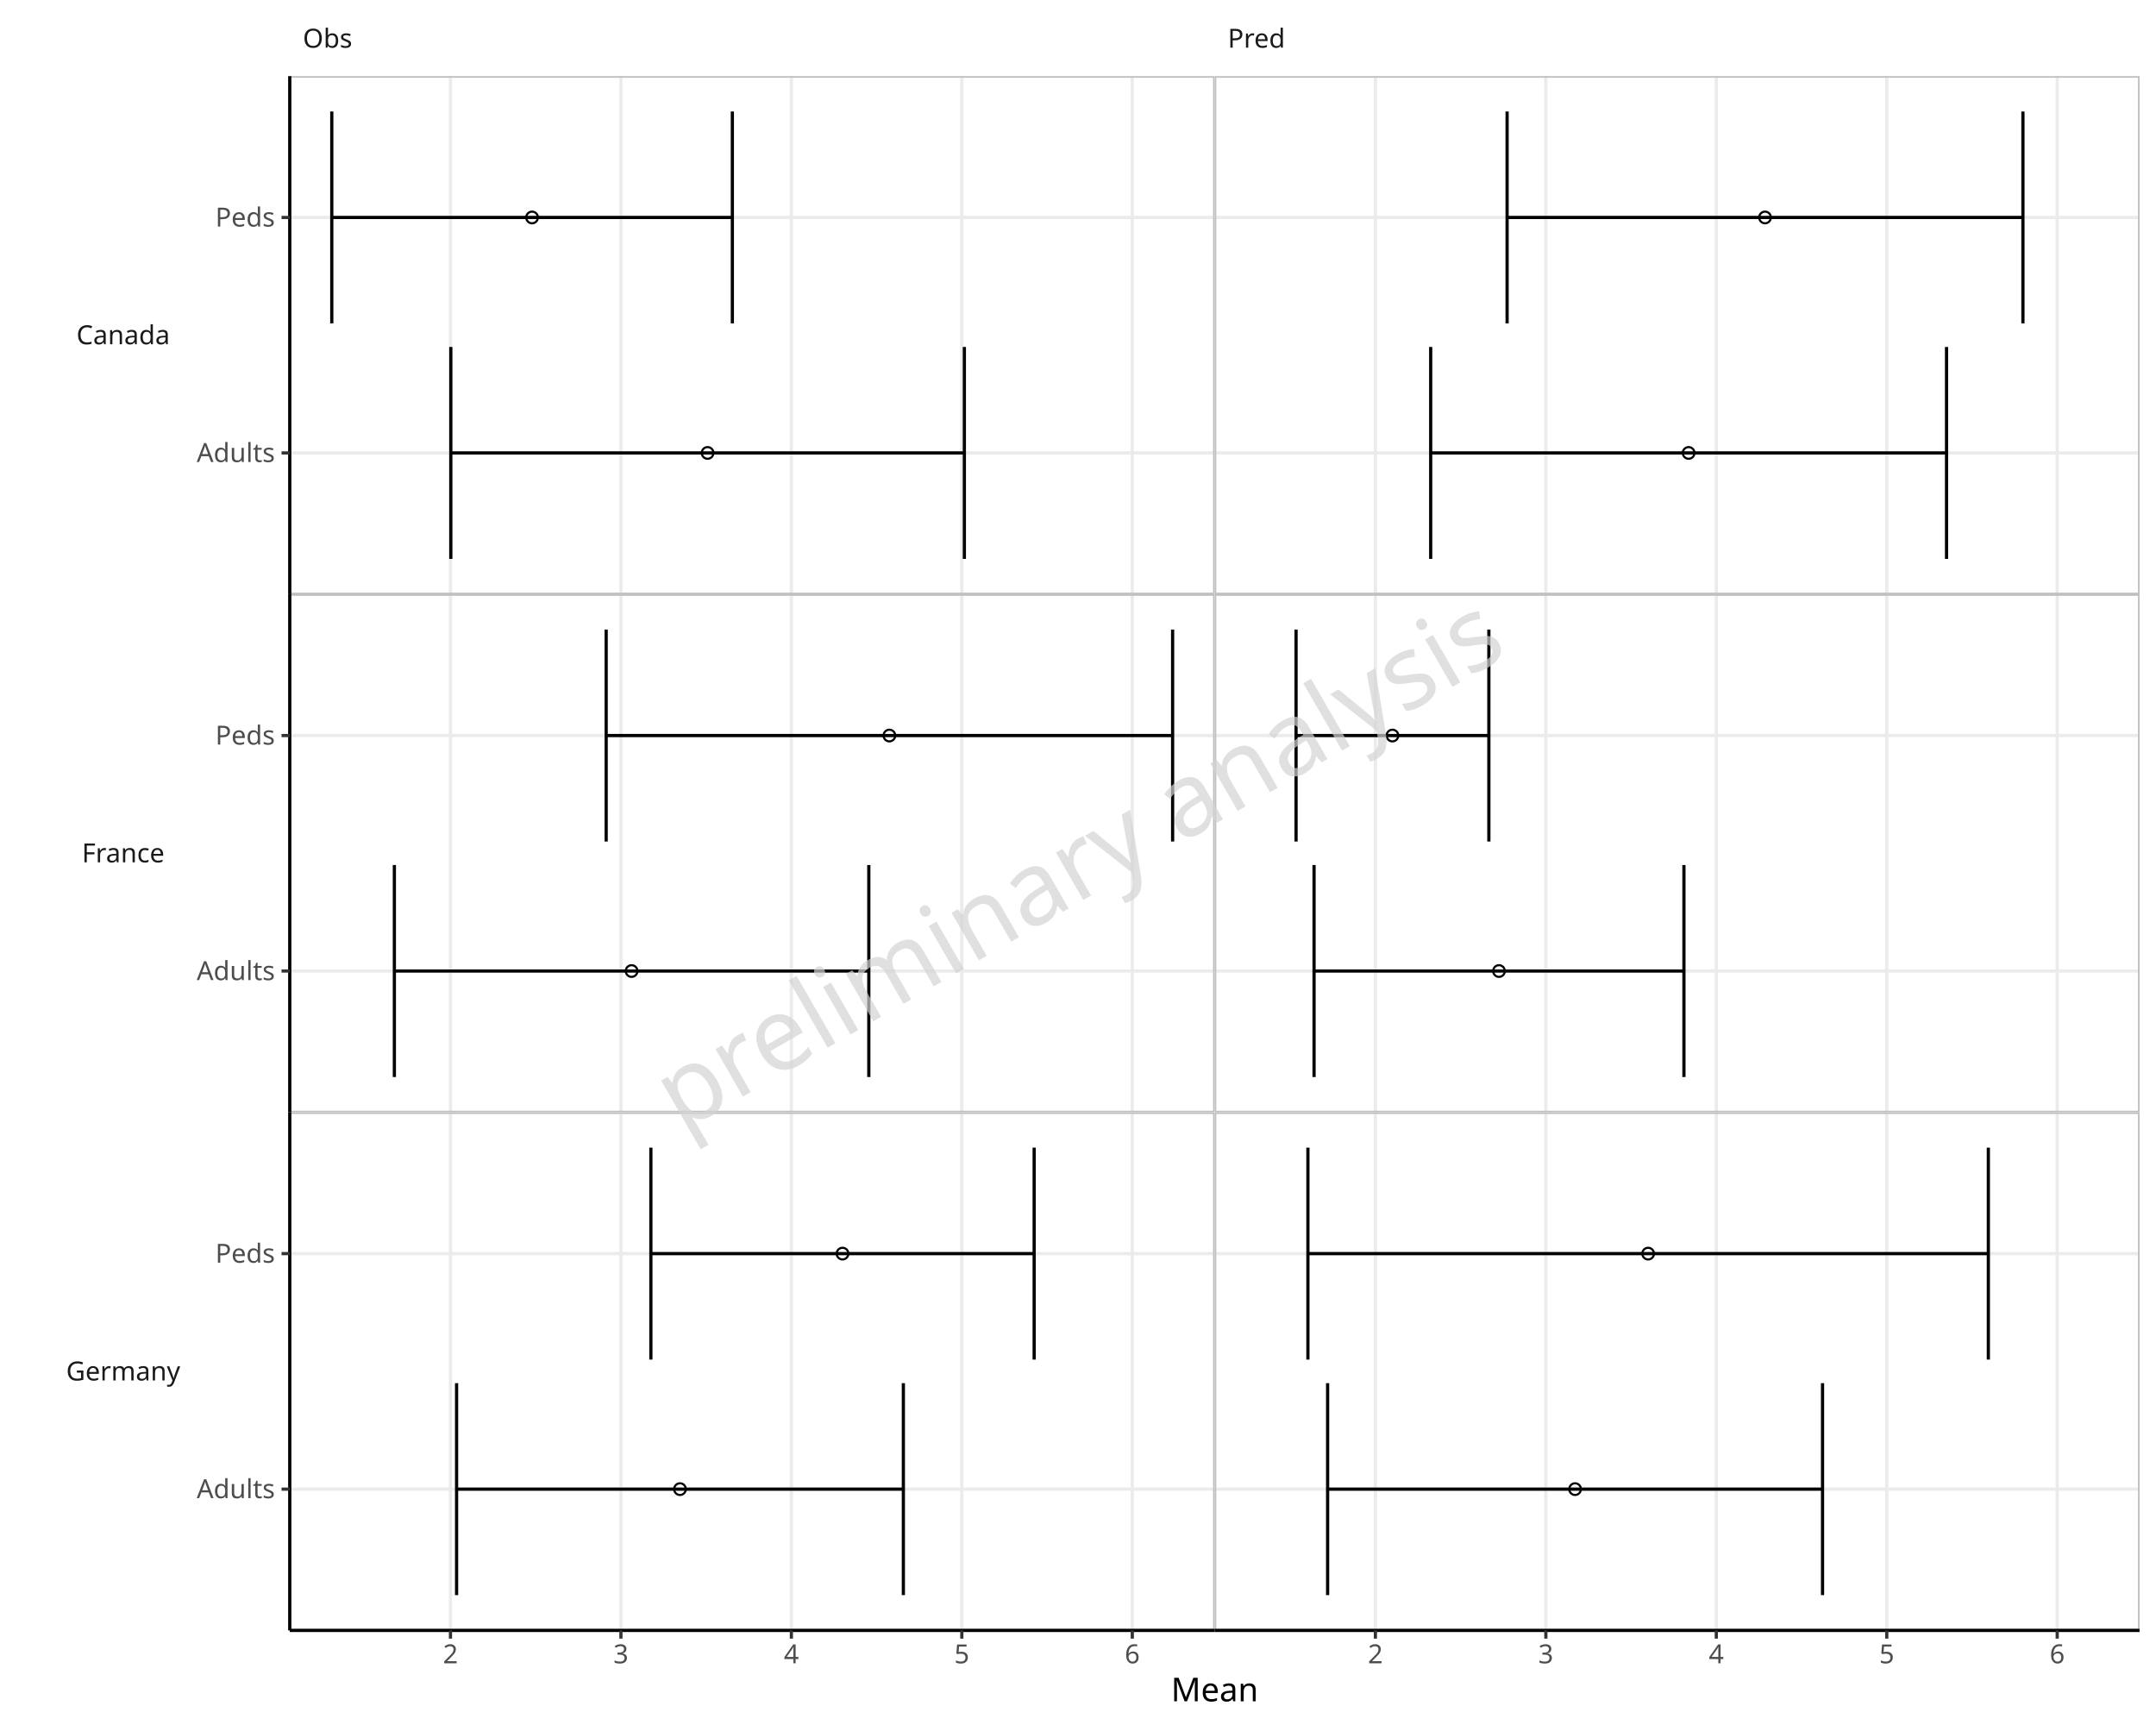
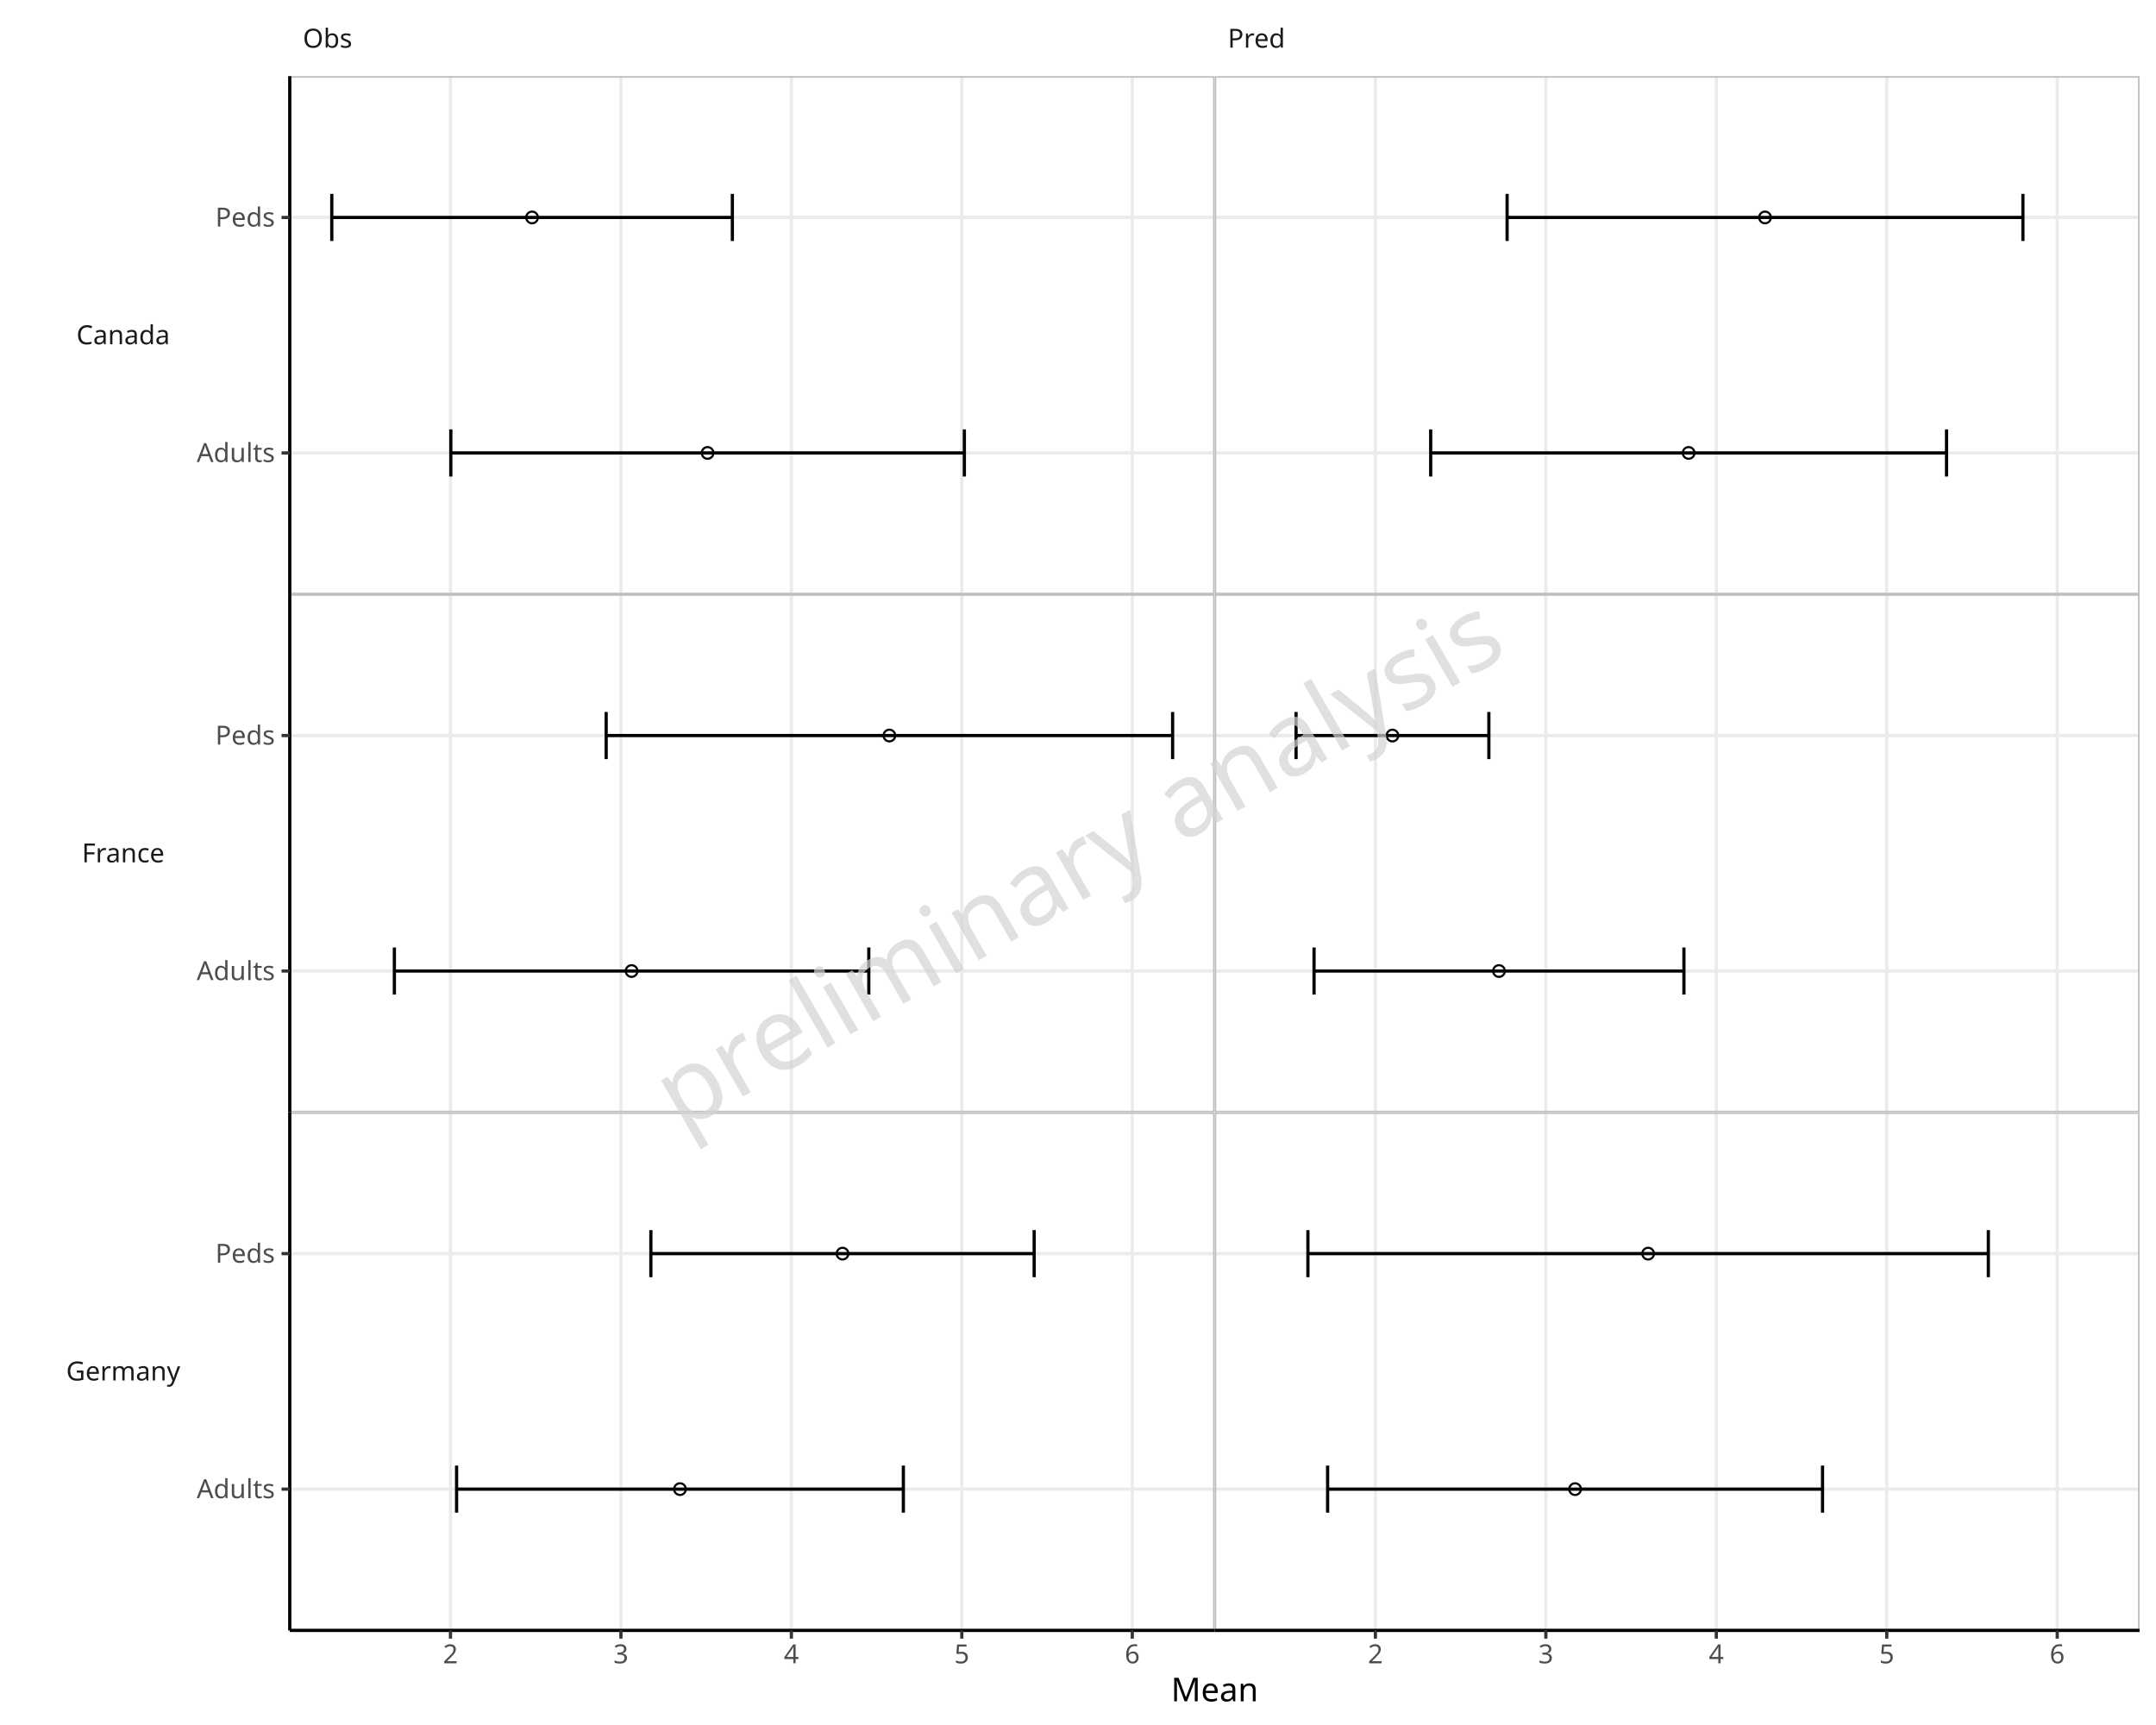
<svg xmlns="http://www.w3.org/2000/svg" class="svglite" data-engine-version="2.0" width="720.00pt" height="576.00pt" viewBox="0 0 720.00 576.00">
  <defs>
    <style type="text/css">
    .svglite line, .svglite polyline, .svglite polygon, .svglite path, .svglite rect, .svglite circle {
      fill: none;
      stroke: #000000;
      stroke-linecap: round;
      stroke-linejoin: round;
      stroke-miterlimit: 10.00;
    }
  </style>
  </defs>
  <rect width="100%" height="100%" style="stroke: none; fill: #FFFFFF;" />
  <defs>
    <clipPath id="cpMC4wMHw3MjAuMDB8MC4wMHw1NzYuMDA=">
      <rect x="0.00" y="0.00" width="720.00" height="576.00" />
    </clipPath>
  </defs>
  <g clip-path="url(#cpMC4wMHw3MjAuMDB8MC4wMHw1NzYuMDA=)">
    <rect x="0.00" y="0.00" width="720.00" height="576.00" style="stroke-width: 1.07; stroke: #FFFFFF; fill: #FFFFFF;" />
  </g>
  <defs>
    <clipPath id="cpOTYuNzZ8NDA1LjY0fDI1LjQzfDE5OC40Mg==">
      <rect x="96.76" y="25.43" width="308.88" height="173.00" />
    </clipPath>
  </defs>
  <g clip-path="url(#cpOTYuNzZ8NDA1LjY0fDI1LjQzfDE5OC40Mg==)">
    <rect x="96.76" y="25.43" width="308.88" height="173.00" style="stroke-width: 1.07; stroke: none; fill: #FFFFFF;" />
    <polyline points="96.76,151.24 405.64,151.24 " style="stroke-width: 1.07; stroke: #EBEBEB; stroke-linecap: butt;" />
    <polyline points="96.76,72.61 405.64,72.61 " style="stroke-width: 1.07; stroke: #EBEBEB; stroke-linecap: butt;" />
    <polyline points="150.44,198.42 150.44,25.43 " style="stroke-width: 1.07; stroke: #EBEBEB; stroke-linecap: butt;" />
    <polyline points="207.36,198.42 207.36,25.43 " style="stroke-width: 1.07; stroke: #EBEBEB; stroke-linecap: butt;" />
    <polyline points="264.28,198.42 264.28,25.43 " style="stroke-width: 1.07; stroke: #EBEBEB; stroke-linecap: butt;" />
    <polyline points="321.20,198.42 321.20,25.43 " style="stroke-width: 1.07; stroke: #EBEBEB; stroke-linecap: butt;" />
    <polyline points="378.13,198.42 378.13,25.43 " style="stroke-width: 1.07; stroke: #EBEBEB; stroke-linecap: butt;" />
    <circle cx="236.30" cy="151.24" r="1.95" style="stroke-width: 0.71;" />
    <circle cx="177.68" cy="72.61" r="1.95" style="stroke-width: 0.71;" />
-     <polyline points="322.05,186.63 322.05,115.86 " style="stroke-width: 1.07; stroke-linecap: butt;" />
+     <polyline points="322.05,159.11 322.05,143.38 " style="stroke-width: 1.07; stroke-linecap: butt;" />
    <polyline points="322.05,151.24 150.55,151.24 " style="stroke-width: 1.07; stroke-linecap: butt;" />
-     <polyline points="150.55,186.63 150.55,115.86 " style="stroke-width: 1.07; stroke-linecap: butt;" />
-     <polyline points="244.57,107.99 244.57,37.22 " style="stroke-width: 1.07; stroke-linecap: butt;" />
+     <polyline points="150.55,159.11 150.55,143.38 " style="stroke-width: 1.07; stroke-linecap: butt;" />
+     <polyline points="244.57,80.47 244.57,64.75 " style="stroke-width: 1.07; stroke-linecap: butt;" />
    <polyline points="244.57,72.61 110.80,72.61 " style="stroke-width: 1.07; stroke-linecap: butt;" />
-     <polyline points="110.80,107.99 110.80,37.22 " style="stroke-width: 1.07; stroke-linecap: butt;" />
+     <polyline points="110.80,80.47 110.80,64.75 " style="stroke-width: 1.07; stroke-linecap: butt;" />
    <rect x="96.76" y="25.43" width="308.88" height="173.00" style="stroke-width: 1.07; stroke: #BEBEBE;" />
  </g>
  <g clip-path="url(#cpMC4wMHw3MjAuMDB8MC4wMHw1NzYuMDA=)">
</g>
  <defs>
    <clipPath id="cpNDA1LjY0fDcxNC41MnwyNS40M3wxOTguNDI=">
      <rect x="405.64" y="25.43" width="308.88" height="173.00" />
    </clipPath>
  </defs>
  <g clip-path="url(#cpNDA1LjY0fDcxNC41MnwyNS40M3wxOTguNDI=)">
    <rect x="405.64" y="25.43" width="308.88" height="173.00" style="stroke-width: 1.07; stroke: none; fill: #FFFFFF;" />
    <polyline points="405.64,151.24 714.52,151.24 " style="stroke-width: 1.07; stroke: #EBEBEB; stroke-linecap: butt;" />
    <polyline points="405.64,72.61 714.52,72.61 " style="stroke-width: 1.07; stroke: #EBEBEB; stroke-linecap: butt;" />
    <polyline points="459.32,198.42 459.32,25.43 " style="stroke-width: 1.07; stroke: #EBEBEB; stroke-linecap: butt;" />
    <polyline points="516.24,198.42 516.24,25.43 " style="stroke-width: 1.07; stroke: #EBEBEB; stroke-linecap: butt;" />
    <polyline points="573.16,198.42 573.16,25.43 " style="stroke-width: 1.07; stroke: #EBEBEB; stroke-linecap: butt;" />
    <polyline points="630.09,198.42 630.09,25.43 " style="stroke-width: 1.07; stroke: #EBEBEB; stroke-linecap: butt;" />
    <polyline points="687.01,198.42 687.01,25.43 " style="stroke-width: 1.07; stroke: #EBEBEB; stroke-linecap: butt;" />
    <circle cx="563.92" cy="151.24" r="1.95" style="stroke-width: 0.71;" />
    <circle cx="589.43" cy="72.61" r="1.95" style="stroke-width: 0.71;" />
-     <polyline points="650.05,186.63 650.05,115.86 " style="stroke-width: 1.07; stroke-linecap: butt;" />
+     <polyline points="650.05,159.11 650.05,143.38 " style="stroke-width: 1.07; stroke-linecap: butt;" />
    <polyline points="650.05,151.24 477.78,151.24 " style="stroke-width: 1.07; stroke-linecap: butt;" />
-     <polyline points="477.78,186.63 477.78,115.86 " style="stroke-width: 1.07; stroke-linecap: butt;" />
-     <polyline points="675.56,107.99 675.56,37.22 " style="stroke-width: 1.07; stroke-linecap: butt;" />
+     <polyline points="477.78,159.11 477.78,143.38 " style="stroke-width: 1.07; stroke-linecap: butt;" />
+     <polyline points="675.56,80.47 675.56,64.75 " style="stroke-width: 1.07; stroke-linecap: butt;" />
    <polyline points="675.56,72.61 503.30,72.61 " style="stroke-width: 1.07; stroke-linecap: butt;" />
-     <polyline points="503.30,107.99 503.30,37.22 " style="stroke-width: 1.07; stroke-linecap: butt;" />
+     <polyline points="503.30,80.47 503.30,64.75 " style="stroke-width: 1.07; stroke-linecap: butt;" />
    <rect x="405.64" y="25.43" width="308.88" height="173.00" style="stroke-width: 1.07; stroke: #BEBEBE;" />
  </g>
  <g clip-path="url(#cpMC4wMHw3MjAuMDB8MC4wMHw1NzYuMDA=)">
</g>
  <defs>
    <clipPath id="cpOTYuNzZ8NDA1LjY0fDE5OC40MnwzNzEuNDI=">
      <rect x="96.76" y="198.42" width="308.88" height="173.00" />
    </clipPath>
  </defs>
  <g clip-path="url(#cpOTYuNzZ8NDA1LjY0fDE5OC40MnwzNzEuNDI=)">
    <rect x="96.76" y="198.42" width="308.88" height="173.00" style="stroke-width: 1.07; stroke: none; fill: #FFFFFF;" />
    <polyline points="96.76,324.24 405.64,324.24 " style="stroke-width: 1.07; stroke: #EBEBEB; stroke-linecap: butt;" />
    <polyline points="96.76,245.61 405.64,245.61 " style="stroke-width: 1.07; stroke: #EBEBEB; stroke-linecap: butt;" />
    <polyline points="150.44,371.42 150.44,198.42 " style="stroke-width: 1.07; stroke: #EBEBEB; stroke-linecap: butt;" />
    <polyline points="207.36,371.42 207.36,198.42 " style="stroke-width: 1.07; stroke: #EBEBEB; stroke-linecap: butt;" />
    <polyline points="264.28,371.42 264.28,198.42 " style="stroke-width: 1.07; stroke: #EBEBEB; stroke-linecap: butt;" />
    <polyline points="321.20,371.42 321.20,198.42 " style="stroke-width: 1.07; stroke: #EBEBEB; stroke-linecap: butt;" />
    <polyline points="378.13,371.42 378.13,198.42 " style="stroke-width: 1.07; stroke: #EBEBEB; stroke-linecap: butt;" />
    <circle cx="210.92" cy="324.24" r="1.95" style="stroke-width: 0.71;" />
    <circle cx="297.01" cy="245.61" r="1.95" style="stroke-width: 0.71;" />
-     <polyline points="290.14,359.63 290.14,288.85 " style="stroke-width: 1.07; stroke-linecap: butt;" />
+     <polyline points="290.14,332.10 290.14,316.38 " style="stroke-width: 1.07; stroke-linecap: butt;" />
    <polyline points="290.14,324.24 131.70,324.24 " style="stroke-width: 1.07; stroke-linecap: butt;" />
-     <polyline points="131.70,359.63 131.70,288.85 " style="stroke-width: 1.07; stroke-linecap: butt;" />
-     <polyline points="391.60,280.99 391.60,210.22 " style="stroke-width: 1.07; stroke-linecap: butt;" />
+     <polyline points="131.70,332.10 131.70,316.38 " style="stroke-width: 1.07; stroke-linecap: butt;" />
+     <polyline points="391.60,253.47 391.60,237.74 " style="stroke-width: 1.07; stroke-linecap: butt;" />
    <polyline points="391.60,245.61 202.43,245.61 " style="stroke-width: 1.07; stroke-linecap: butt;" />
-     <polyline points="202.43,280.99 202.43,210.22 " style="stroke-width: 1.07; stroke-linecap: butt;" />
+     <polyline points="202.43,253.47 202.43,237.74 " style="stroke-width: 1.07; stroke-linecap: butt;" />
    <rect x="96.76" y="198.42" width="308.88" height="173.00" style="stroke-width: 1.07; stroke: #BEBEBE;" />
  </g>
  <g clip-path="url(#cpMC4wMHw3MjAuMDB8MC4wMHw1NzYuMDA=)">
</g>
  <defs>
    <clipPath id="cpNDA1LjY0fDcxNC41MnwxOTguNDJ8MzcxLjQy">
      <rect x="405.64" y="198.42" width="308.88" height="173.00" />
    </clipPath>
  </defs>
  <g clip-path="url(#cpNDA1LjY0fDcxNC41MnwxOTguNDJ8MzcxLjQy)">
    <rect x="405.64" y="198.42" width="308.88" height="173.00" style="stroke-width: 1.07; stroke: none; fill: #FFFFFF;" />
    <polyline points="405.64,324.24 714.52,324.24 " style="stroke-width: 1.07; stroke: #EBEBEB; stroke-linecap: butt;" />
    <polyline points="405.64,245.61 714.52,245.61 " style="stroke-width: 1.07; stroke: #EBEBEB; stroke-linecap: butt;" />
    <polyline points="459.32,371.42 459.32,198.42 " style="stroke-width: 1.07; stroke: #EBEBEB; stroke-linecap: butt;" />
    <polyline points="516.24,371.42 516.24,198.42 " style="stroke-width: 1.07; stroke: #EBEBEB; stroke-linecap: butt;" />
    <polyline points="573.16,371.42 573.16,198.42 " style="stroke-width: 1.07; stroke: #EBEBEB; stroke-linecap: butt;" />
    <polyline points="630.09,371.42 630.09,198.42 " style="stroke-width: 1.07; stroke: #EBEBEB; stroke-linecap: butt;" />
    <polyline points="687.01,371.42 687.01,198.42 " style="stroke-width: 1.07; stroke: #EBEBEB; stroke-linecap: butt;" />
    <circle cx="500.59" cy="324.24" r="1.95" style="stroke-width: 0.71;" />
    <circle cx="465.01" cy="245.61" r="1.95" style="stroke-width: 0.71;" />
-     <polyline points="562.35,359.63 562.35,288.85 " style="stroke-width: 1.07; stroke-linecap: butt;" />
+     <polyline points="562.35,332.10 562.35,316.38 " style="stroke-width: 1.07; stroke-linecap: butt;" />
    <polyline points="562.35,324.24 438.83,324.24 " style="stroke-width: 1.07; stroke-linecap: butt;" />
-     <polyline points="438.83,359.63 438.83,288.85 " style="stroke-width: 1.07; stroke-linecap: butt;" />
-     <polyline points="497.21,280.99 497.21,210.22 " style="stroke-width: 1.07; stroke-linecap: butt;" />
+     <polyline points="438.83,332.10 438.83,316.38 " style="stroke-width: 1.07; stroke-linecap: butt;" />
+     <polyline points="497.21,253.47 497.21,237.74 " style="stroke-width: 1.07; stroke-linecap: butt;" />
    <polyline points="497.21,245.61 432.82,245.61 " style="stroke-width: 1.07; stroke-linecap: butt;" />
-     <polyline points="432.82,280.99 432.82,210.22 " style="stroke-width: 1.07; stroke-linecap: butt;" />
+     <polyline points="432.82,253.47 432.82,237.74 " style="stroke-width: 1.07; stroke-linecap: butt;" />
    <rect x="405.64" y="198.42" width="308.88" height="173.00" style="stroke-width: 1.07; stroke: #BEBEBE;" />
  </g>
  <g clip-path="url(#cpMC4wMHw3MjAuMDB8MC4wMHw1NzYuMDA=)">
</g>
  <defs>
    <clipPath id="cpOTYuNzZ8NDA1LjY0fDM3MS40Mnw1NDQuNDI=">
      <rect x="96.76" y="371.42" width="308.88" height="173.00" />
    </clipPath>
  </defs>
  <g clip-path="url(#cpOTYuNzZ8NDA1LjY0fDM3MS40Mnw1NDQuNDI=)">
    <rect x="96.76" y="371.42" width="308.88" height="173.00" style="stroke-width: 1.07; stroke: none; fill: #FFFFFF;" />
    <polyline points="96.76,497.24 405.64,497.24 " style="stroke-width: 1.07; stroke: #EBEBEB; stroke-linecap: butt;" />
    <polyline points="96.76,418.60 405.64,418.60 " style="stroke-width: 1.07; stroke: #EBEBEB; stroke-linecap: butt;" />
    <polyline points="150.44,544.42 150.44,371.42 " style="stroke-width: 1.07; stroke: #EBEBEB; stroke-linecap: butt;" />
    <polyline points="207.36,544.42 207.36,371.42 " style="stroke-width: 1.07; stroke: #EBEBEB; stroke-linecap: butt;" />
    <polyline points="264.28,544.42 264.28,371.42 " style="stroke-width: 1.07; stroke: #EBEBEB; stroke-linecap: butt;" />
    <polyline points="321.20,544.42 321.20,371.42 " style="stroke-width: 1.07; stroke: #EBEBEB; stroke-linecap: butt;" />
    <polyline points="378.13,544.42 378.13,371.42 " style="stroke-width: 1.07; stroke: #EBEBEB; stroke-linecap: butt;" />
    <circle cx="227.08" cy="497.24" r="1.95" style="stroke-width: 0.71;" />
    <circle cx="281.36" cy="418.60" r="1.95" style="stroke-width: 0.71;" />
-     <polyline points="301.68,532.62 301.68,461.85 " style="stroke-width: 1.07; stroke-linecap: butt;" />
+     <polyline points="301.68,505.10 301.68,489.37 " style="stroke-width: 1.07; stroke-linecap: butt;" />
    <polyline points="301.68,497.24 152.48,497.24 " style="stroke-width: 1.07; stroke-linecap: butt;" />
-     <polyline points="152.48,532.62 152.48,461.85 " style="stroke-width: 1.07; stroke-linecap: butt;" />
-     <polyline points="345.36,453.99 345.36,383.22 " style="stroke-width: 1.07; stroke-linecap: butt;" />
+     <polyline points="152.48,505.10 152.48,489.37 " style="stroke-width: 1.07; stroke-linecap: butt;" />
+     <polyline points="345.36,426.47 345.36,410.74 " style="stroke-width: 1.07; stroke-linecap: butt;" />
    <polyline points="345.36,418.60 217.36,418.60 " style="stroke-width: 1.07; stroke-linecap: butt;" />
-     <polyline points="217.36,453.99 217.36,383.22 " style="stroke-width: 1.07; stroke-linecap: butt;" />
+     <polyline points="217.36,426.47 217.36,410.74 " style="stroke-width: 1.07; stroke-linecap: butt;" />
    <rect x="96.76" y="371.42" width="308.88" height="173.00" style="stroke-width: 1.07; stroke: #BEBEBE;" />
  </g>
  <g clip-path="url(#cpMC4wMHw3MjAuMDB8MC4wMHw1NzYuMDA=)">
</g>
  <defs>
    <clipPath id="cpNDA1LjY0fDcxNC41MnwzNzEuNDJ8NTQ0LjQy">
      <rect x="405.64" y="371.42" width="308.88" height="173.00" />
    </clipPath>
  </defs>
  <g clip-path="url(#cpNDA1LjY0fDcxNC41MnwzNzEuNDJ8NTQ0LjQy)">
    <rect x="405.64" y="371.42" width="308.88" height="173.00" style="stroke-width: 1.07; stroke: none; fill: #FFFFFF;" />
    <polyline points="405.64,497.24 714.52,497.24 " style="stroke-width: 1.07; stroke: #EBEBEB; stroke-linecap: butt;" />
    <polyline points="405.64,418.60 714.52,418.60 " style="stroke-width: 1.07; stroke: #EBEBEB; stroke-linecap: butt;" />
    <polyline points="459.32,544.42 459.32,371.42 " style="stroke-width: 1.07; stroke: #EBEBEB; stroke-linecap: butt;" />
    <polyline points="516.24,544.42 516.24,371.42 " style="stroke-width: 1.07; stroke: #EBEBEB; stroke-linecap: butt;" />
    <polyline points="573.16,544.42 573.16,371.42 " style="stroke-width: 1.07; stroke: #EBEBEB; stroke-linecap: butt;" />
    <polyline points="630.09,544.42 630.09,371.42 " style="stroke-width: 1.07; stroke: #EBEBEB; stroke-linecap: butt;" />
    <polyline points="687.01,544.42 687.01,371.42 " style="stroke-width: 1.07; stroke: #EBEBEB; stroke-linecap: butt;" />
    <circle cx="526.00" cy="497.24" r="1.95" style="stroke-width: 0.71;" />
    <circle cx="550.40" cy="418.60" r="1.95" style="stroke-width: 0.71;" />
-     <polyline points="608.64,532.62 608.64,461.85 " style="stroke-width: 1.07; stroke-linecap: butt;" />
+     <polyline points="608.64,505.10 608.64,489.37 " style="stroke-width: 1.07; stroke-linecap: butt;" />
    <polyline points="608.64,497.24 443.36,497.24 " style="stroke-width: 1.07; stroke-linecap: butt;" />
-     <polyline points="443.36,532.62 443.36,461.85 " style="stroke-width: 1.07; stroke-linecap: butt;" />
-     <polyline points="664.01,453.99 664.01,383.22 " style="stroke-width: 1.07; stroke-linecap: butt;" />
+     <polyline points="443.36,505.10 443.36,489.37 " style="stroke-width: 1.07; stroke-linecap: butt;" />
+     <polyline points="664.01,426.47 664.01,410.74 " style="stroke-width: 1.07; stroke-linecap: butt;" />
    <polyline points="664.01,418.60 436.78,418.60 " style="stroke-width: 1.07; stroke-linecap: butt;" />
-     <polyline points="436.78,453.99 436.78,383.22 " style="stroke-width: 1.07; stroke-linecap: butt;" />
+     <polyline points="436.78,426.47 436.78,410.74 " style="stroke-width: 1.07; stroke-linecap: butt;" />
    <rect x="405.64" y="371.42" width="308.88" height="173.00" style="stroke-width: 1.07; stroke: #BEBEBE;" />
  </g>
  <g clip-path="url(#cpMC4wMHw3MjAuMDB8MC4wMHw1NzYuMDA=)">
</g>
  <defs>
    <clipPath id="cpOTYuNzZ8NDA1LjY0fDUuNDh8MjIuNjk=">
      <rect x="96.76" y="5.48" width="308.88" height="17.21" />
    </clipPath>
  </defs>
  <g clip-path="url(#cpOTYuNzZ8NDA1LjY0fDUuNDh8MjIuNjk=)">
    <rect x="96.76" y="5.48" width="308.88" height="17.21" style="stroke-width: 1.07; stroke: none;" />
    <text x="101.14" y="15.92" style="font-size: 8.80px; fill: #1A1A1A; font-family: sans;" textLength="16.15px" lengthAdjust="spacingAndGlyphs">Obs</text>
  </g>
  <g clip-path="url(#cpMC4wMHw3MjAuMDB8MC4wMHw1NzYuMDA=)">
</g>
  <defs>
    <clipPath id="cpNDA1LjY0fDcxNC41Mnw1LjQ4fDIyLjY5">
      <rect x="405.64" y="5.48" width="308.88" height="17.21" />
    </clipPath>
  </defs>
  <g clip-path="url(#cpNDA1LjY0fDcxNC41Mnw1LjQ4fDIyLjY5)">
    <rect x="405.64" y="5.48" width="308.88" height="17.21" style="stroke-width: 1.07; stroke: none;" />
    <text x="410.02" y="15.92" style="font-size: 8.80px; fill: #1A1A1A; font-family: sans;" textLength="18.59px" lengthAdjust="spacingAndGlyphs">Pred</text>
  </g>
  <g clip-path="url(#cpMC4wMHw3MjAuMDB8MC4wMHw1NzYuMDA=)">
</g>
  <defs>
    <clipPath id="cpMTguMjF8NjQuMDd8MjUuNDN8MTk4LjQy">
      <rect x="18.21" y="25.43" width="45.87" height="173.00" />
    </clipPath>
  </defs>
  <g clip-path="url(#cpMTguMjF8NjQuMDd8MjUuNDN8MTk4LjQy)">
    <rect x="18.21" y="25.43" width="45.87" height="173.00" style="stroke-width: 1.07; stroke: none;" />
    <text x="41.14" y="114.95" text-anchor="middle" style="font-size: 8.80px; fill: #1A1A1A; font-family: sans;" textLength="30.83px" lengthAdjust="spacingAndGlyphs">Canada</text>
  </g>
  <g clip-path="url(#cpMC4wMHw3MjAuMDB8MC4wMHw1NzYuMDA=)">
</g>
  <defs>
    <clipPath id="cpMTguMjF8NjQuMDd8MTk4LjQyfDM3MS40Mg==">
      <rect x="18.21" y="198.42" width="45.87" height="173.00" />
    </clipPath>
  </defs>
  <g clip-path="url(#cpMTguMjF8NjQuMDd8MTk4LjQyfDM3MS40Mg==)">
    <rect x="18.21" y="198.42" width="45.87" height="173.00" style="stroke-width: 1.07; stroke: none;" />
    <text x="41.14" y="287.95" text-anchor="middle" style="font-size: 8.80px; fill: #1A1A1A; font-family: sans;" textLength="27.39px" lengthAdjust="spacingAndGlyphs">France</text>
  </g>
  <g clip-path="url(#cpMC4wMHw3MjAuMDB8MC4wMHw1NzYuMDA=)">
</g>
  <defs>
    <clipPath id="cpMTguMjF8NjQuMDd8MzcxLjQyfDU0NC40Mg==">
      <rect x="18.21" y="371.42" width="45.87" height="173.00" />
    </clipPath>
  </defs>
  <g clip-path="url(#cpMTguMjF8NjQuMDd8MzcxLjQyfDU0NC40Mg==)">
    <rect x="18.21" y="371.42" width="45.87" height="173.00" style="stroke-width: 1.07; stroke: none;" />
    <text x="41.14" y="460.95" text-anchor="middle" style="font-size: 8.80px; fill: #1A1A1A; font-family: sans;" textLength="36.20px" lengthAdjust="spacingAndGlyphs">Germany</text>
  </g>
  <g clip-path="url(#cpMC4wMHw3MjAuMDB8MC4wMHw1NzYuMDA=)">
    <polyline points="96.76,544.42 405.64,544.42 " style="stroke-width: 1.07; stroke-linecap: butt;" />
    <polyline points="150.44,547.16 150.44,544.42 " style="stroke-width: 1.07; stroke: #333333; stroke-linecap: butt;" />
    <polyline points="207.36,547.16 207.36,544.42 " style="stroke-width: 1.07; stroke: #333333; stroke-linecap: butt;" />
    <polyline points="264.28,547.16 264.28,544.42 " style="stroke-width: 1.07; stroke: #333333; stroke-linecap: butt;" />
    <polyline points="321.20,547.16 321.20,544.42 " style="stroke-width: 1.07; stroke: #333333; stroke-linecap: butt;" />
    <polyline points="378.13,547.16 378.13,544.42 " style="stroke-width: 1.07; stroke: #333333; stroke-linecap: butt;" />
    <text x="150.44" y="555.40" text-anchor="middle" style="font-size: 8.80px; fill: #4D4D4D; font-family: sans;" textLength="4.89px" lengthAdjust="spacingAndGlyphs">2</text>
    <text x="207.36" y="555.40" text-anchor="middle" style="font-size: 8.80px; fill: #4D4D4D; font-family: sans;" textLength="4.89px" lengthAdjust="spacingAndGlyphs">3</text>
    <text x="264.28" y="555.40" text-anchor="middle" style="font-size: 8.80px; fill: #4D4D4D; font-family: sans;" textLength="4.89px" lengthAdjust="spacingAndGlyphs">4</text>
    <text x="321.20" y="555.40" text-anchor="middle" style="font-size: 8.80px; fill: #4D4D4D; font-family: sans;" textLength="4.89px" lengthAdjust="spacingAndGlyphs">5</text>
    <text x="378.13" y="555.40" text-anchor="middle" style="font-size: 8.80px; fill: #4D4D4D; font-family: sans;" textLength="4.89px" lengthAdjust="spacingAndGlyphs">6</text>
    <polyline points="405.64,544.42 714.52,544.42 " style="stroke-width: 1.07; stroke-linecap: butt;" />
    <polyline points="459.32,547.16 459.32,544.42 " style="stroke-width: 1.07; stroke: #333333; stroke-linecap: butt;" />
    <polyline points="516.24,547.16 516.24,544.42 " style="stroke-width: 1.07; stroke: #333333; stroke-linecap: butt;" />
    <polyline points="573.16,547.16 573.16,544.42 " style="stroke-width: 1.07; stroke: #333333; stroke-linecap: butt;" />
    <polyline points="630.09,547.16 630.09,544.42 " style="stroke-width: 1.07; stroke: #333333; stroke-linecap: butt;" />
    <polyline points="687.01,547.16 687.01,544.42 " style="stroke-width: 1.07; stroke: #333333; stroke-linecap: butt;" />
    <text x="459.32" y="555.40" text-anchor="middle" style="font-size: 8.80px; fill: #4D4D4D; font-family: sans;" textLength="4.89px" lengthAdjust="spacingAndGlyphs">2</text>
    <text x="516.24" y="555.40" text-anchor="middle" style="font-size: 8.80px; fill: #4D4D4D; font-family: sans;" textLength="4.89px" lengthAdjust="spacingAndGlyphs">3</text>
    <text x="573.16" y="555.40" text-anchor="middle" style="font-size: 8.80px; fill: #4D4D4D; font-family: sans;" textLength="4.89px" lengthAdjust="spacingAndGlyphs">4</text>
    <text x="630.09" y="555.40" text-anchor="middle" style="font-size: 8.80px; fill: #4D4D4D; font-family: sans;" textLength="4.89px" lengthAdjust="spacingAndGlyphs">5</text>
    <text x="687.01" y="555.40" text-anchor="middle" style="font-size: 8.80px; fill: #4D4D4D; font-family: sans;" textLength="4.89px" lengthAdjust="spacingAndGlyphs">6</text>
    <polyline points="96.76,198.42 96.76,25.43 " style="stroke-width: 1.07; stroke-linecap: butt;" />
    <text x="91.83" y="154.27" text-anchor="end" style="font-size: 8.80px; fill: #4D4D4D; font-family: sans;" textLength="24.46px" lengthAdjust="spacingAndGlyphs">Adults</text>
    <text x="91.83" y="75.64" text-anchor="end" style="font-size: 8.80px; fill: #4D4D4D; font-family: sans;" textLength="20.06px" lengthAdjust="spacingAndGlyphs">Peds</text>
    <polyline points="94.02,151.24 96.76,151.24 " style="stroke-width: 1.07; stroke: #333333; stroke-linecap: butt;" />
    <polyline points="94.02,72.61 96.76,72.61 " style="stroke-width: 1.07; stroke: #333333; stroke-linecap: butt;" />
    <polyline points="96.76,371.42 96.76,198.42 " style="stroke-width: 1.07; stroke-linecap: butt;" />
    <text x="91.83" y="327.27" text-anchor="end" style="font-size: 8.80px; fill: #4D4D4D; font-family: sans;" textLength="24.46px" lengthAdjust="spacingAndGlyphs">Adults</text>
    <text x="91.83" y="248.63" text-anchor="end" style="font-size: 8.80px; fill: #4D4D4D; font-family: sans;" textLength="20.06px" lengthAdjust="spacingAndGlyphs">Peds</text>
    <polyline points="94.02,324.24 96.76,324.24 " style="stroke-width: 1.07; stroke: #333333; stroke-linecap: butt;" />
    <polyline points="94.02,245.61 96.76,245.61 " style="stroke-width: 1.07; stroke: #333333; stroke-linecap: butt;" />
    <polyline points="96.76,544.42 96.76,371.42 " style="stroke-width: 1.07; stroke-linecap: butt;" />
    <text x="91.83" y="500.26" text-anchor="end" style="font-size: 8.80px; fill: #4D4D4D; font-family: sans;" textLength="24.46px" lengthAdjust="spacingAndGlyphs">Adults</text>
    <text x="91.83" y="421.63" text-anchor="end" style="font-size: 8.80px; fill: #4D4D4D; font-family: sans;" textLength="20.06px" lengthAdjust="spacingAndGlyphs">Peds</text>
    <polyline points="94.02,497.24 96.76,497.24 " style="stroke-width: 1.07; stroke: #333333; stroke-linecap: butt;" />
    <polyline points="94.02,418.60 96.76,418.60 " style="stroke-width: 1.07; stroke: #333333; stroke-linecap: butt;" />
    <text x="405.64" y="568.10" text-anchor="middle" style="font-size: 11.00px; font-family: sans;" textLength="27.52px" lengthAdjust="spacingAndGlyphs">Mean</text>
    <text transform="translate(365.87,298.17) rotate(-30)" text-anchor="middle" style="font-size: 34.14px; fill: #D3D3D3; fill-opacity: 0.70; font-family: sans;" textLength="299.85px" lengthAdjust="spacingAndGlyphs">preliminary analysis</text>
  </g>
</svg>
